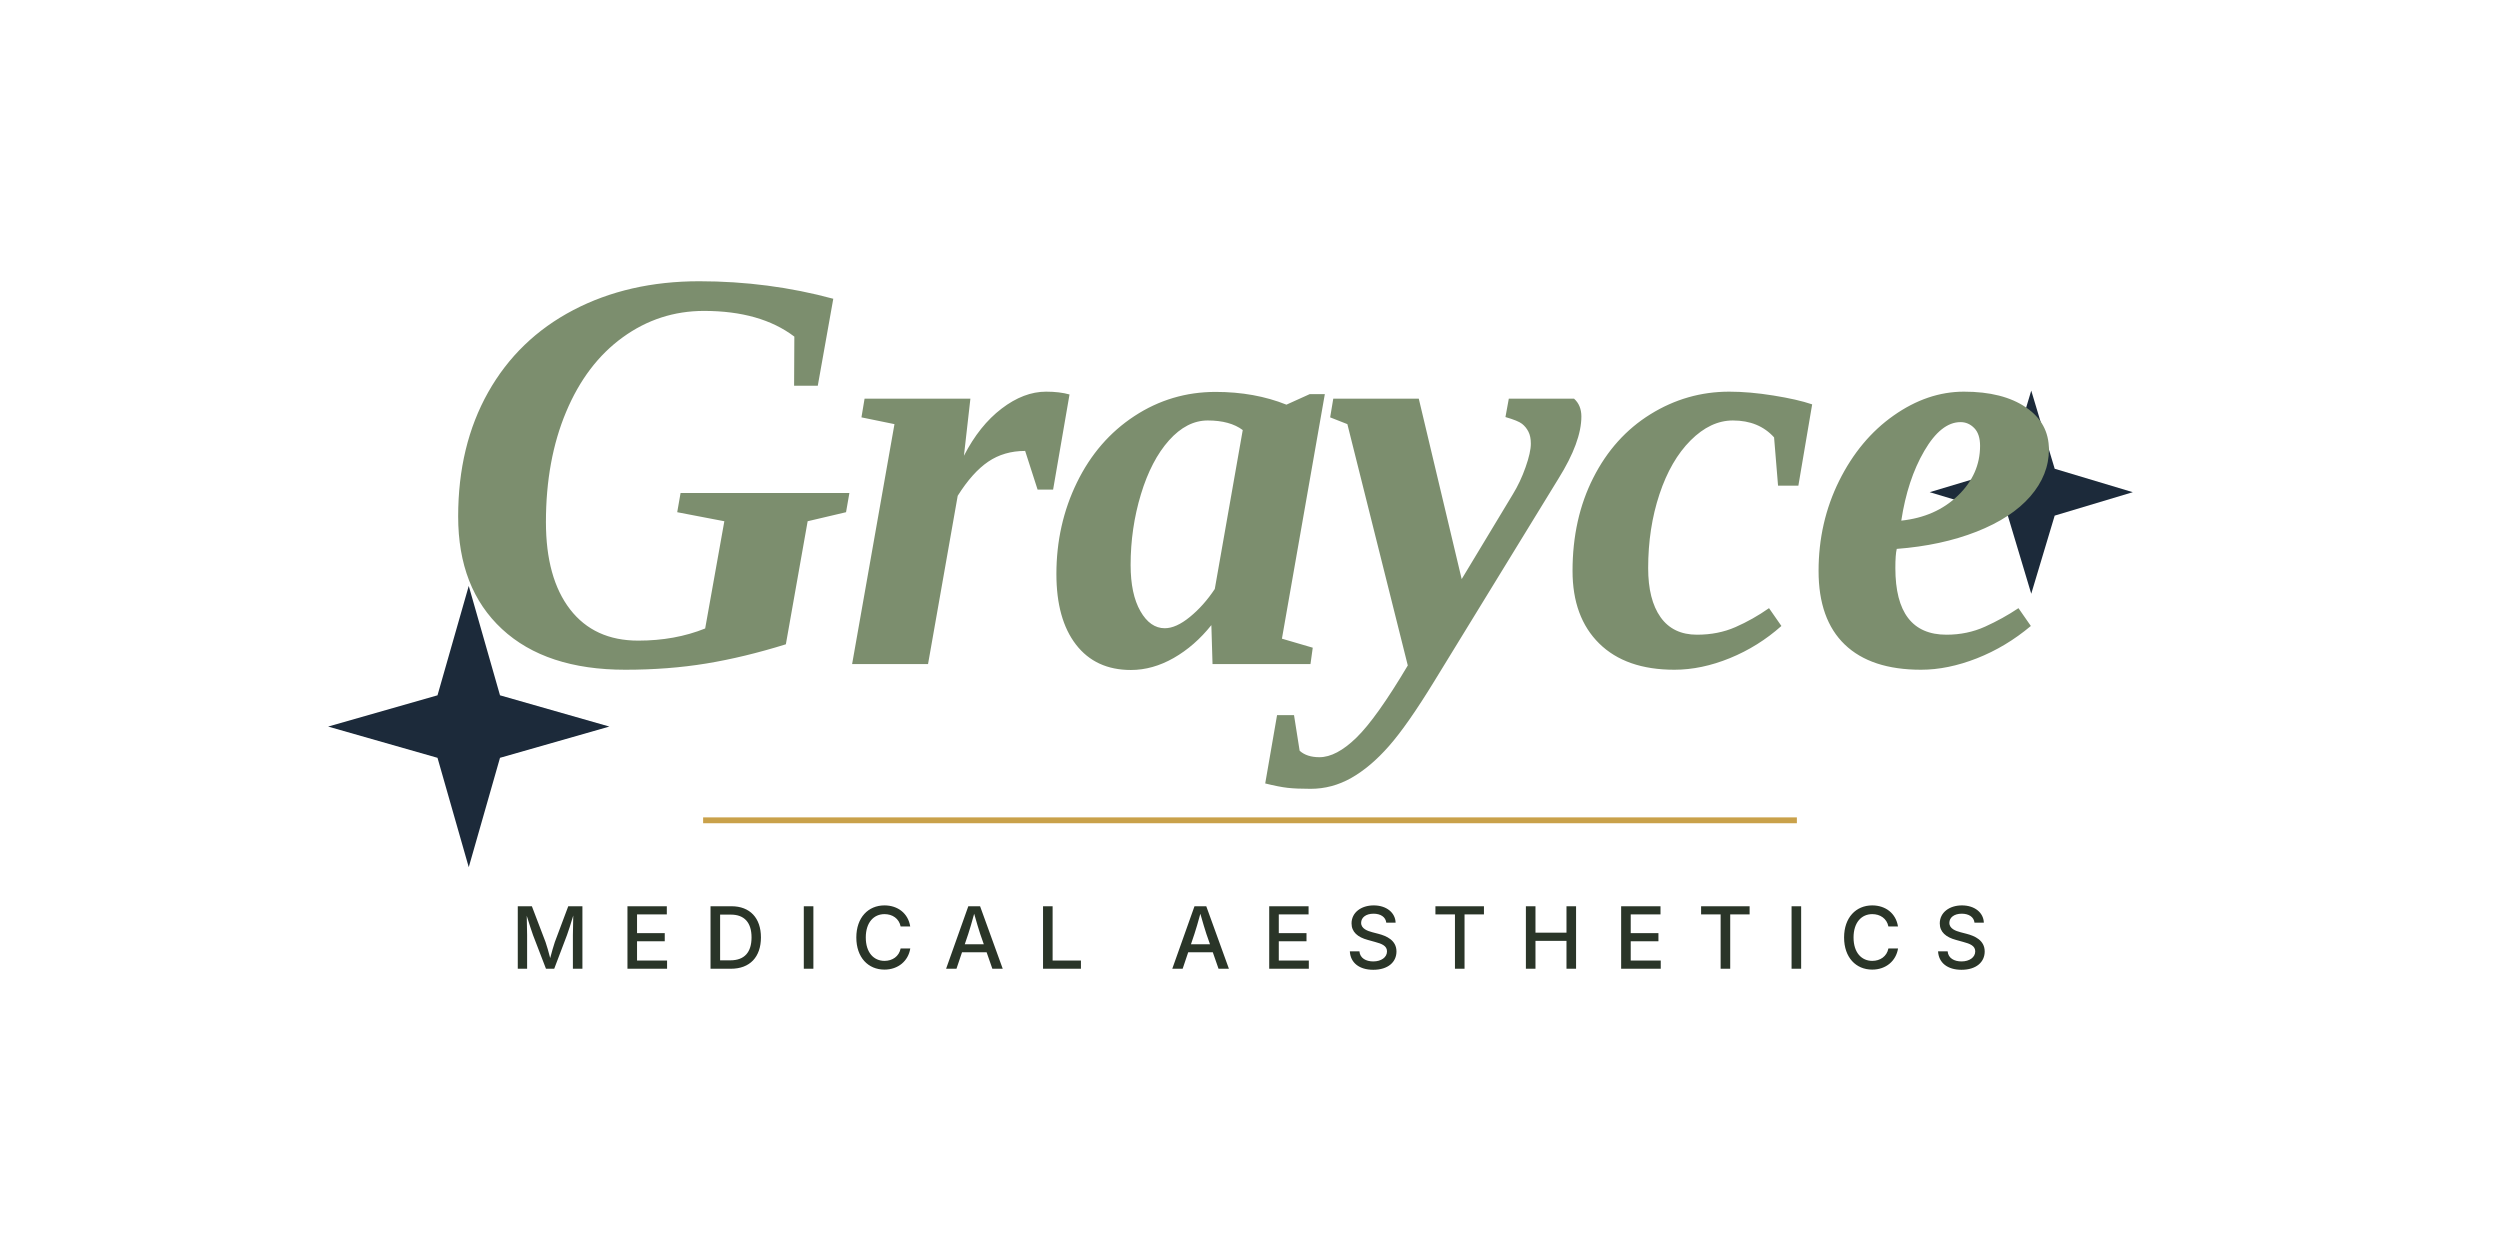
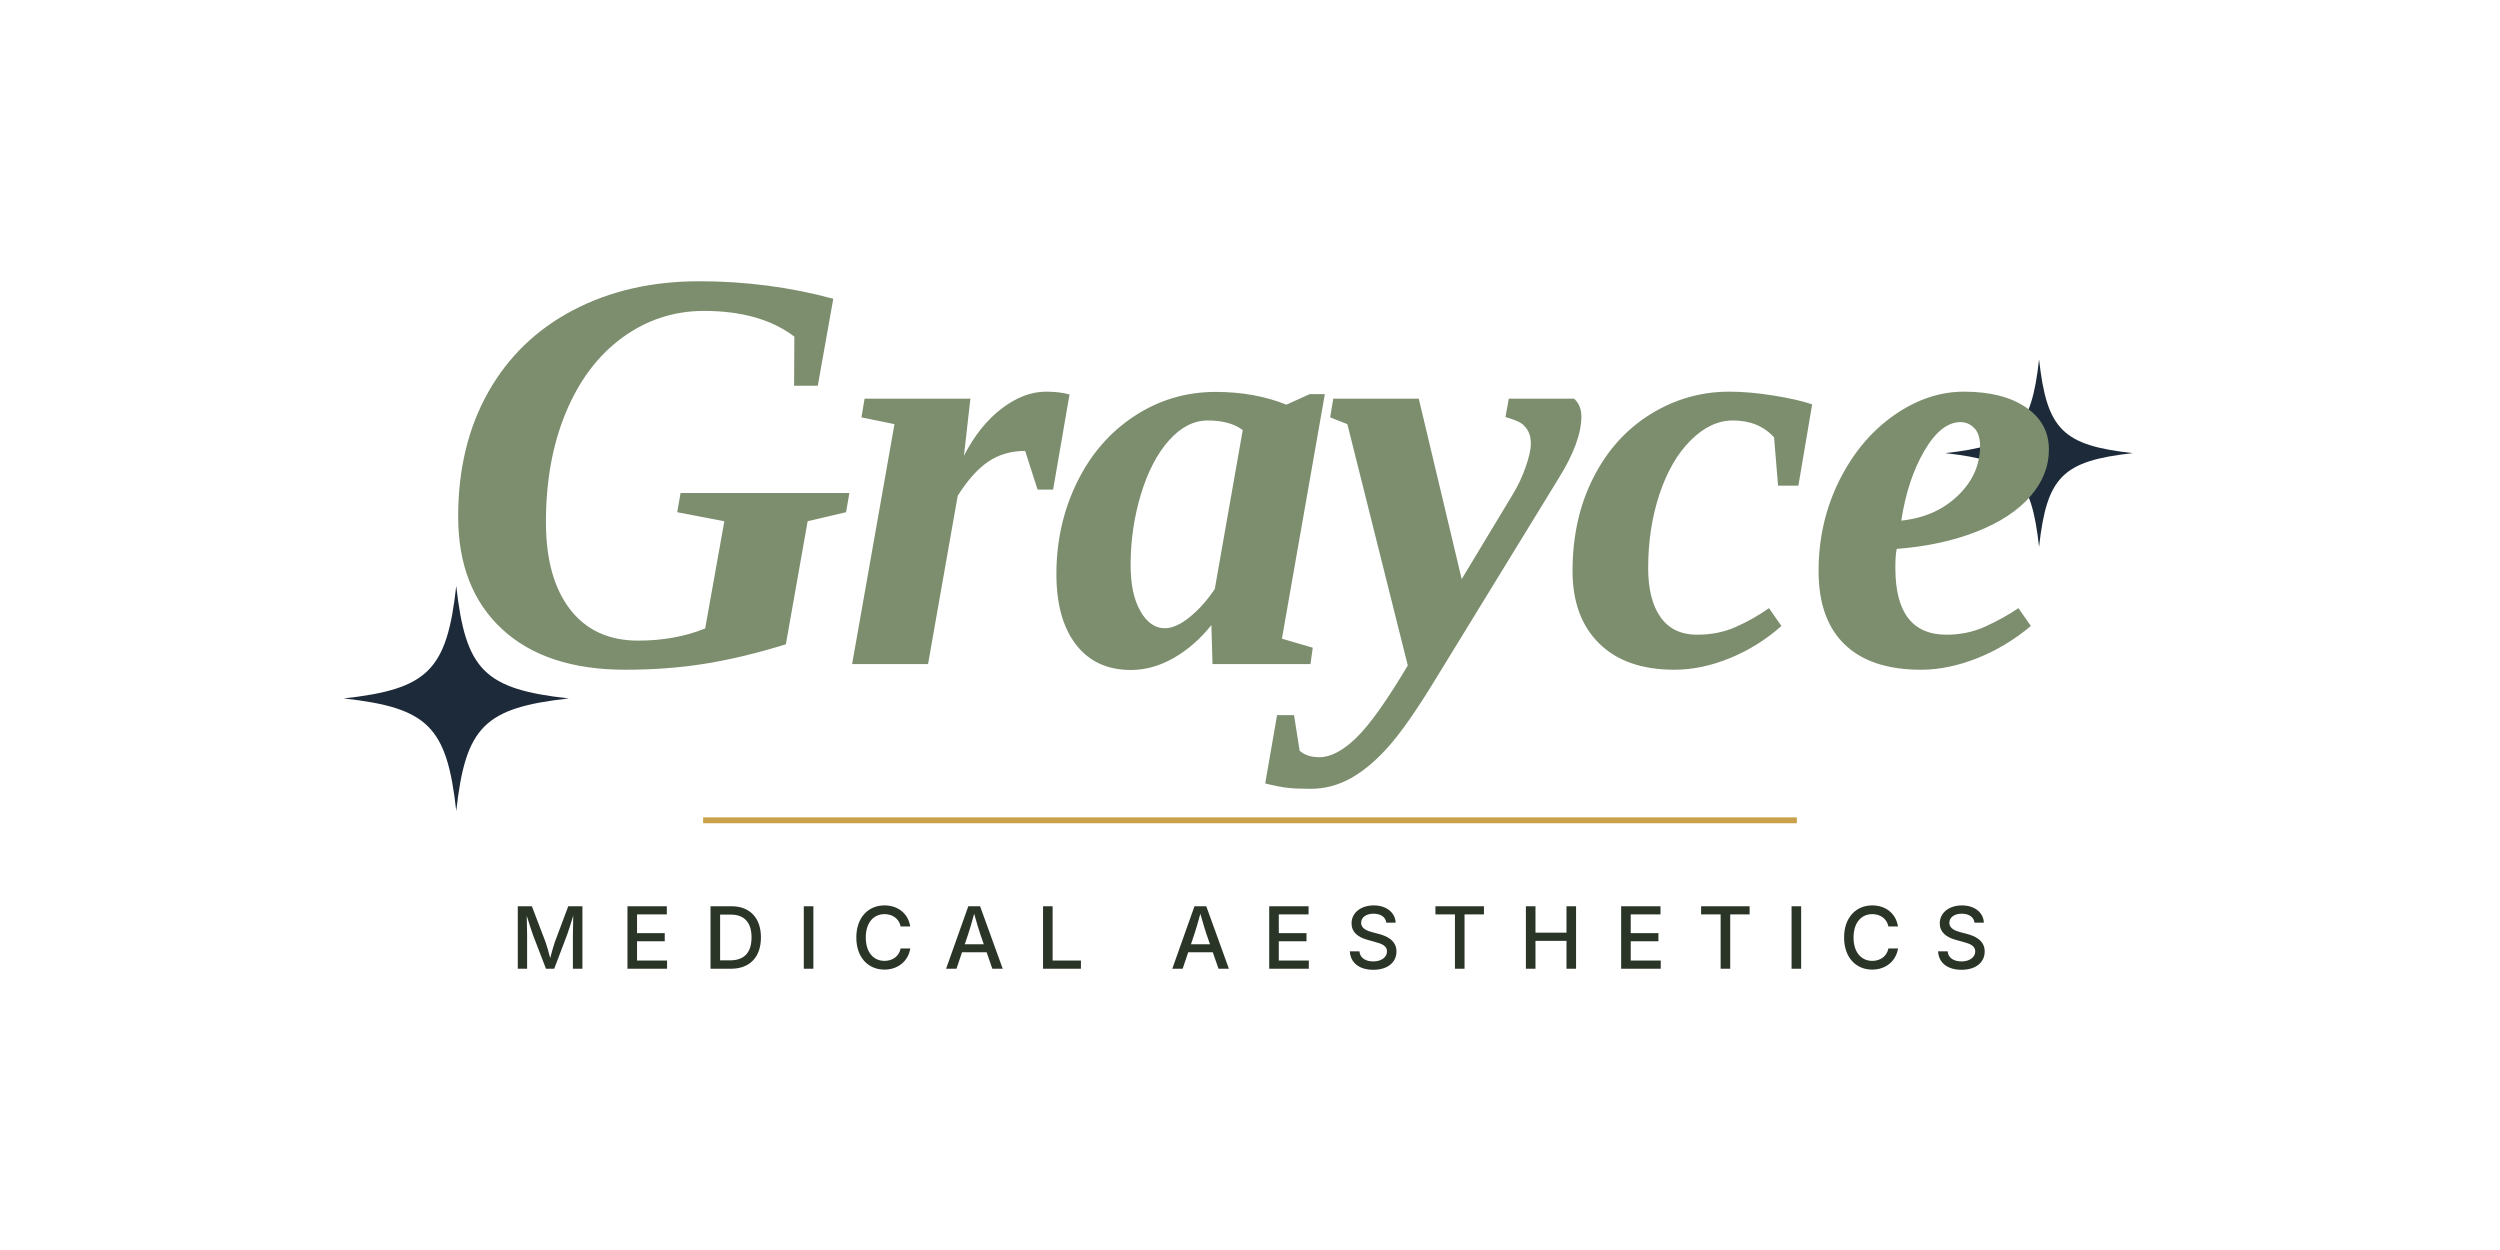
<svg xmlns="http://www.w3.org/2000/svg" width="640" height="320" viewBox="0 0 640 320" fill="none">
  <g fill="#1C2A3A">
-     <path d="M120 150 L128 178 L156 186 L128 194 L120 222 L112 194 L84 186 L112 178 Z" />
-     <path d="M520 100 L526 120 L546 126 L526 132 L520 152 L514 132 L494 126 L514 120 Z" />
+     <g transform="translate(88 150) scale(2.4)">
+       <path d="M12 0 C 13 9 15 11 24 12 C 15 13 13 15 12 24 C 11 15 9 13 0 12 C 9 11 11 9 12 0 Z" />
+     </g>
+     <g transform="translate(498 92) scale(2)">
+       <path d="M12 0 C 13 9 15 11 24 12 C 15 13 13 15 12 24 C 11 15 9 13 0 12 C 9 11 11 9 12 0 Z" />
+     </g>
  </g>
  <text x="320" y="170" font-family="Georgia, 'Times New Roman', serif" font-style="italic" font-weight="600" font-size="148" fill="#7C8E6E" text-anchor="middle" letter-spacing="-4">Grayce</text>
  <line x1="180" y1="210" x2="460" y2="210" stroke="#C9A14A" stroke-width="1.5" />
  <text x="320" y="248" font-family="'Inter', system-ui, sans-serif" font-weight="500" font-size="22" fill="#2A3528" text-anchor="middle" letter-spacing="8">MEDICAL AESTHETICS</text>
</svg>
